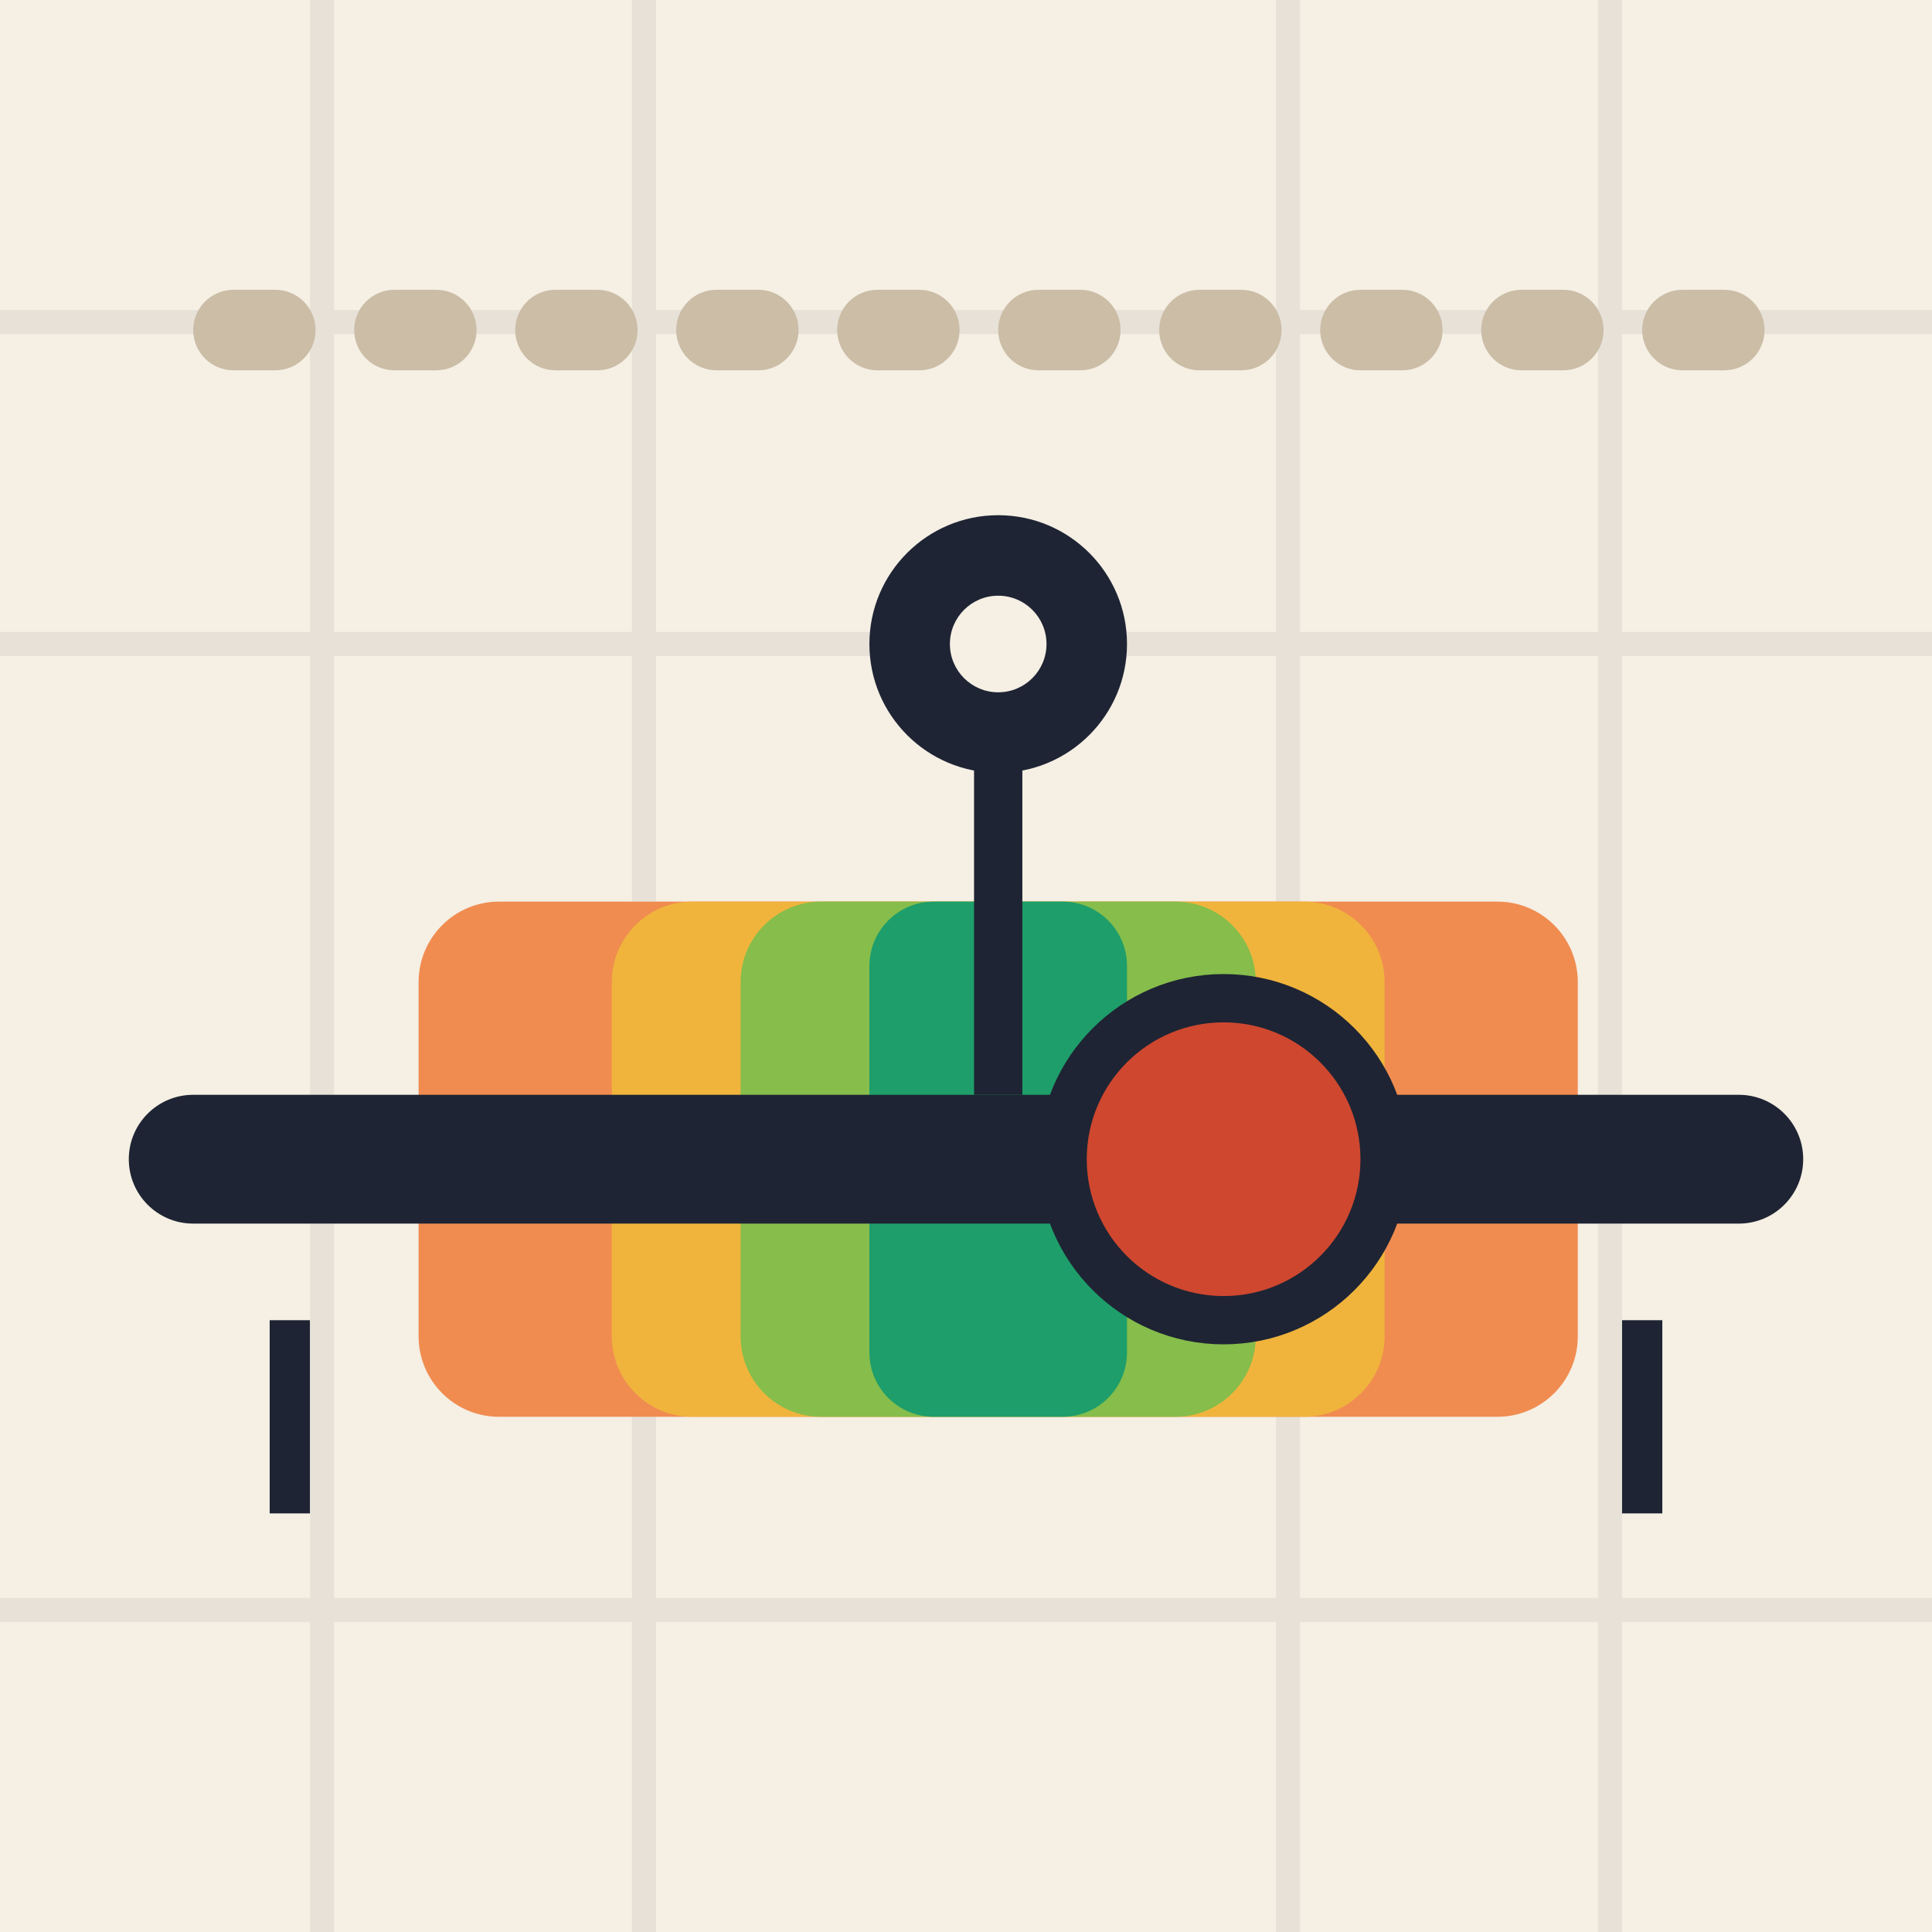
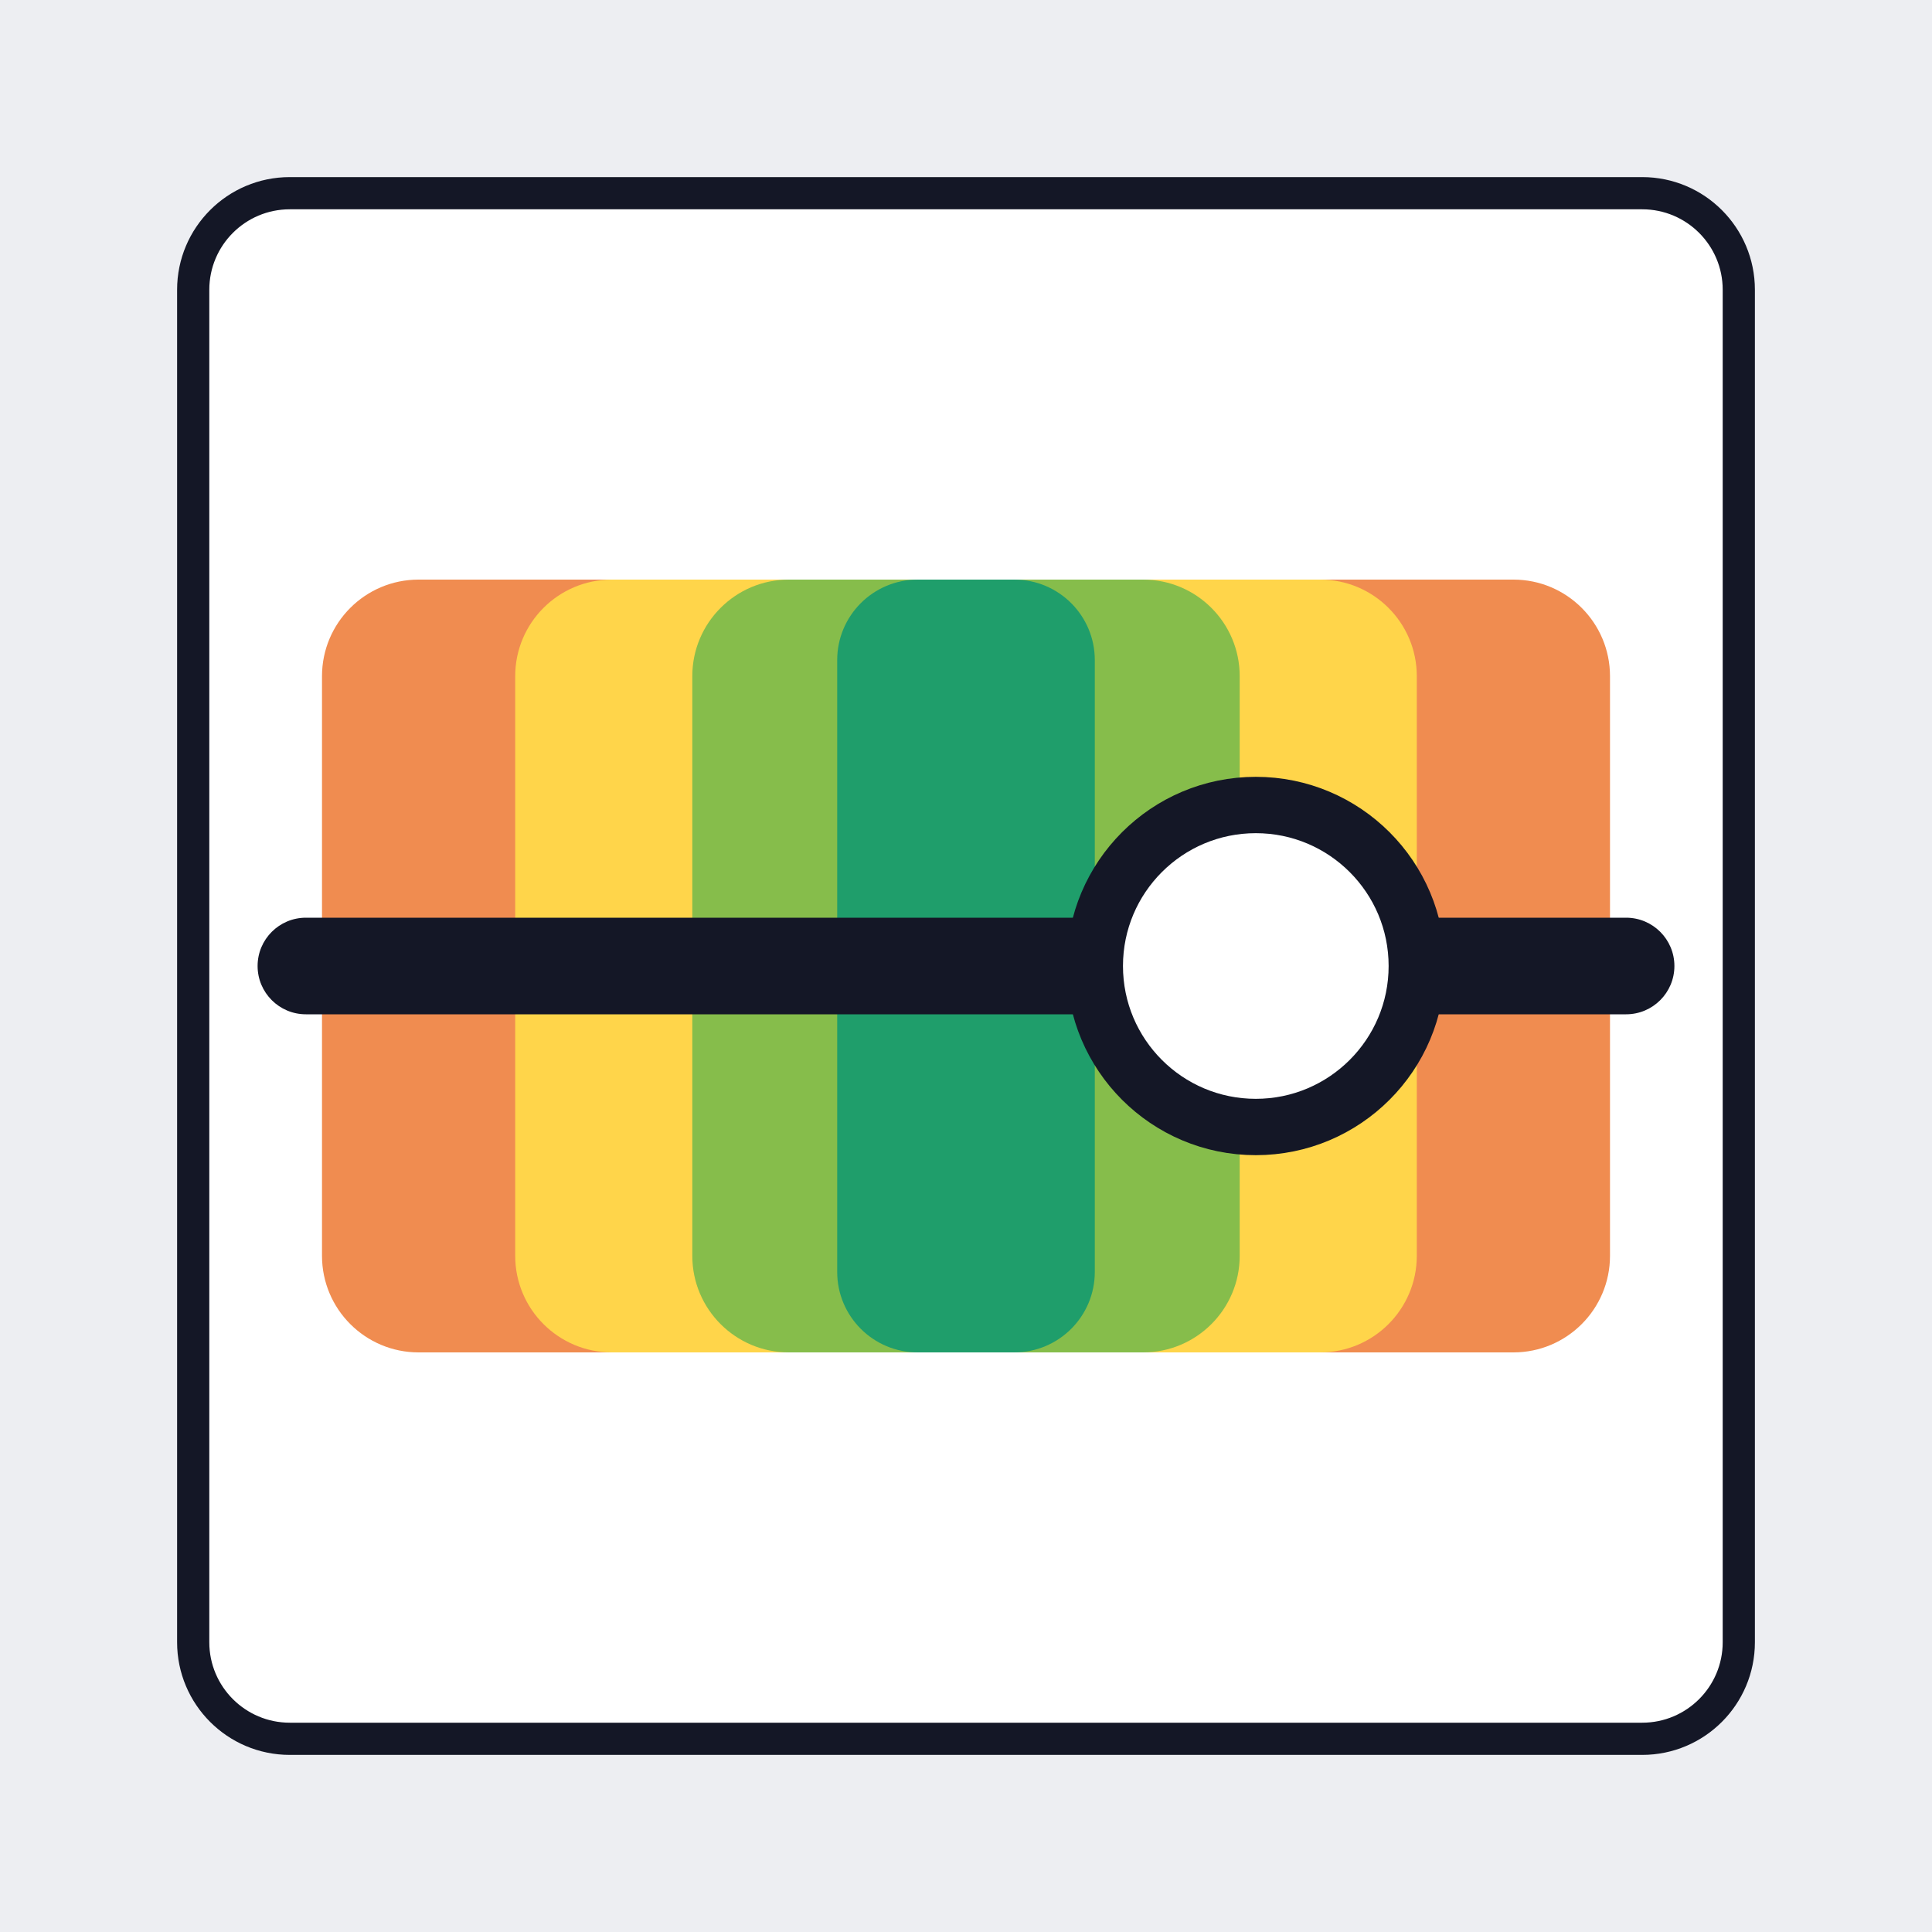
<svg xmlns="http://www.w3.org/2000/svg" viewBox="0 0 120 120">
-   <style>.b{fill:#F5EFE4}.g{stroke:#1E2433;stroke-opacity:.07;stroke-width:1.5}.i{fill:#1E2433}.r{fill:#CBBDA6}.k0{fill:#1E9E6A}.k1{fill:#86BD4B}.k2{fill:#F0B43C}.k3{fill:#F08C50}.p{stroke:#1E2433;stroke-width:3}.t{stroke:#1E2433;stroke-width:2.5}.m{fill:#CF472F;stroke:#1E2433;stroke-width:3}.h{fill:#F5EFE4}
- @media (prefers-color-scheme:dark){.b{fill:#16140F}.g{stroke:#F1EBDF;stroke-opacity:.06}.i{fill:#F1EBDF}.r{fill:#544D42}.k0{fill:#2FB57F}.k1{fill:#97CB5E}.k2{fill:#F2BF4E}.k3{fill:#F49A62}.p,.t{stroke:#F1EBDF}.m{fill:#E8664D;stroke:#F1EBDF}.h{fill:#16140F}}</style>
+   <style>.b{fill:#EDEEF2}.c{fill:#FFFFFF}.s{fill:#FFD54A}.u{fill:#D9E2FF}.e{fill:#141726}.h{fill:#C4C9D6}.l{stroke:#141726;stroke-opacity:.16;stroke-width:1.5;fill:none}.k{stroke:#141726;stroke-width:2;stroke-linecap:round;stroke-linejoin:round;fill:none}.i{fill:#141726}.n{fill:#141726}.o{fill:#2E5BFF}.p{stroke:#2E5BFF;fill:none;stroke-linecap:round;stroke-linejoin:round}.q{stroke:#141726;stroke-width:1.6}.g1{fill:#1F9E6B}.g2{fill:#2E5BFF}.g3{fill:#FFD54A}.g4{fill:#141726}.z3{fill:#F08C50}.z2{fill:#FFD54A}.z1{fill:#86BD4B}.z0{fill:#1F9E6B}.w{fill:#FFF0B8}.sr{stroke:#FFD54A;stroke-width:2.5;fill:none}.f{stroke:#141726;stroke-width:2;fill:none}.l2{stroke:#141726;stroke-opacity:.08;stroke-width:1.5;fill:none}.t{font-family:Arial,Helvetica,sans-serif;font-weight:700}
+ @media (prefers-color-scheme:dark){.f{stroke:#6B7188}.l2{stroke:#ECEEF4;stroke-opacity:.09}.z3{fill:#F49A62}.z1{fill:#97CB5E}.z0{fill:#2FB57F}.w{fill:#6B5A1F}.b{fill:#11131A}.c{fill:#1E2130}.u{fill:#2C3866}.e{fill:#050608}.h{fill:#3A4056}.l{stroke:#ECEEF4;stroke-opacity:.2}.k{stroke:#ECEEF4}.i{fill:#ECEEF4}.o{fill:#8EA6FF}.p{stroke:#8EA6FF}.q{stroke:#4A5066}.g1{fill:#4CC793}.g2{fill:#6E8BFF}.g4{fill:#ECEEF4}}</style>
  <rect class="b" width="120" height="120" />
-   <path class="g" d="M0 20H120M0 40H120M0 100H120M20 0V120M40 0V120M80 0V120M100 0V120" />
-   <g class="r">
-     <rect x="12" y="18" width="7.6" height="5" rx="2.5" />
-     <rect x="22" y="18" width="7.6" height="5" rx="2.5" />
-     <rect x="32" y="18" width="7.6" height="5" rx="2.5" />
-     <rect x="42" y="18" width="7.6" height="5" rx="2.5" />
-     <rect x="52" y="18" width="7.6" height="5" rx="2.5" />
-     <rect x="62" y="18" width="7.6" height="5" rx="2.5" />
-     <rect x="72" y="18" width="7.6" height="5" rx="2.5" />
-     <rect x="82" y="18" width="7.6" height="5" rx="2.5" />
-     <rect x="92" y="18" width="7.6" height="5" rx="2.5" />
-     <rect x="102" y="18" width="7.6" height="5" rx="2.5" />
+   <clipPath id="f">
+     <rect x="12" y="12" width="96" height="96" rx="6" />
+   </clipPath>
+   <g clip-path="url(#f)">
+     <rect class="c" x="12" y="12" width="96" height="96" rx="6" />
+     <rect class="z3" x="20" y="36" width="80" height="48" rx="6" />
+     <rect class="z2" x="32" y="36" width="56" height="48" rx="6" />
+     <rect class="z1" x="43" y="36" width="34" height="48" rx="6" />
+     <rect class="z0" x="52" y="36" width="16" height="48" rx="5" />
+     <rect class="i" x="16" y="57" width="88" height="6" rx="3" />
+     <circle class="c" cx="78" cy="60" r="10" />
+     <circle class="k" style="stroke-width:3.5" cx="78" cy="60" r="10" />
  </g>
-   <rect class="k3" x="26" y="56" width="72" height="32" rx="5" />
-   <rect class="k2" x="38" y="56" width="48" height="32" rx="5" />
-   <rect class="k1" x="46" y="56" width="32" height="32" rx="5" />
-   <rect class="k0" x="54" y="56" width="16" height="32" rx="4" />
-   <rect class="i" x="8" y="68" width="104" height="8" rx="4" />
-   <line class="p" x1="62" y1="44" x2="62" y2="68" />
-   <circle class="i" cx="62" cy="40" r="8" />
-   <circle class="h" cx="62" cy="40" r="3" />
-   <circle class="m" cx="76" cy="72" r="10" />
-   <line class="t" x1="18" y1="82" x2="18" y2="94" />
-   <line class="t" x1="102" y1="82" x2="102" y2="94" />
+   <path class="f" d="M18 12H102a6 6 0 0 1 6 6V102a6 6 0 0 1-6 6H18a6 6 0 0 1-6-6V18a6 6 0 0 1 6-6Z" />
</svg>
